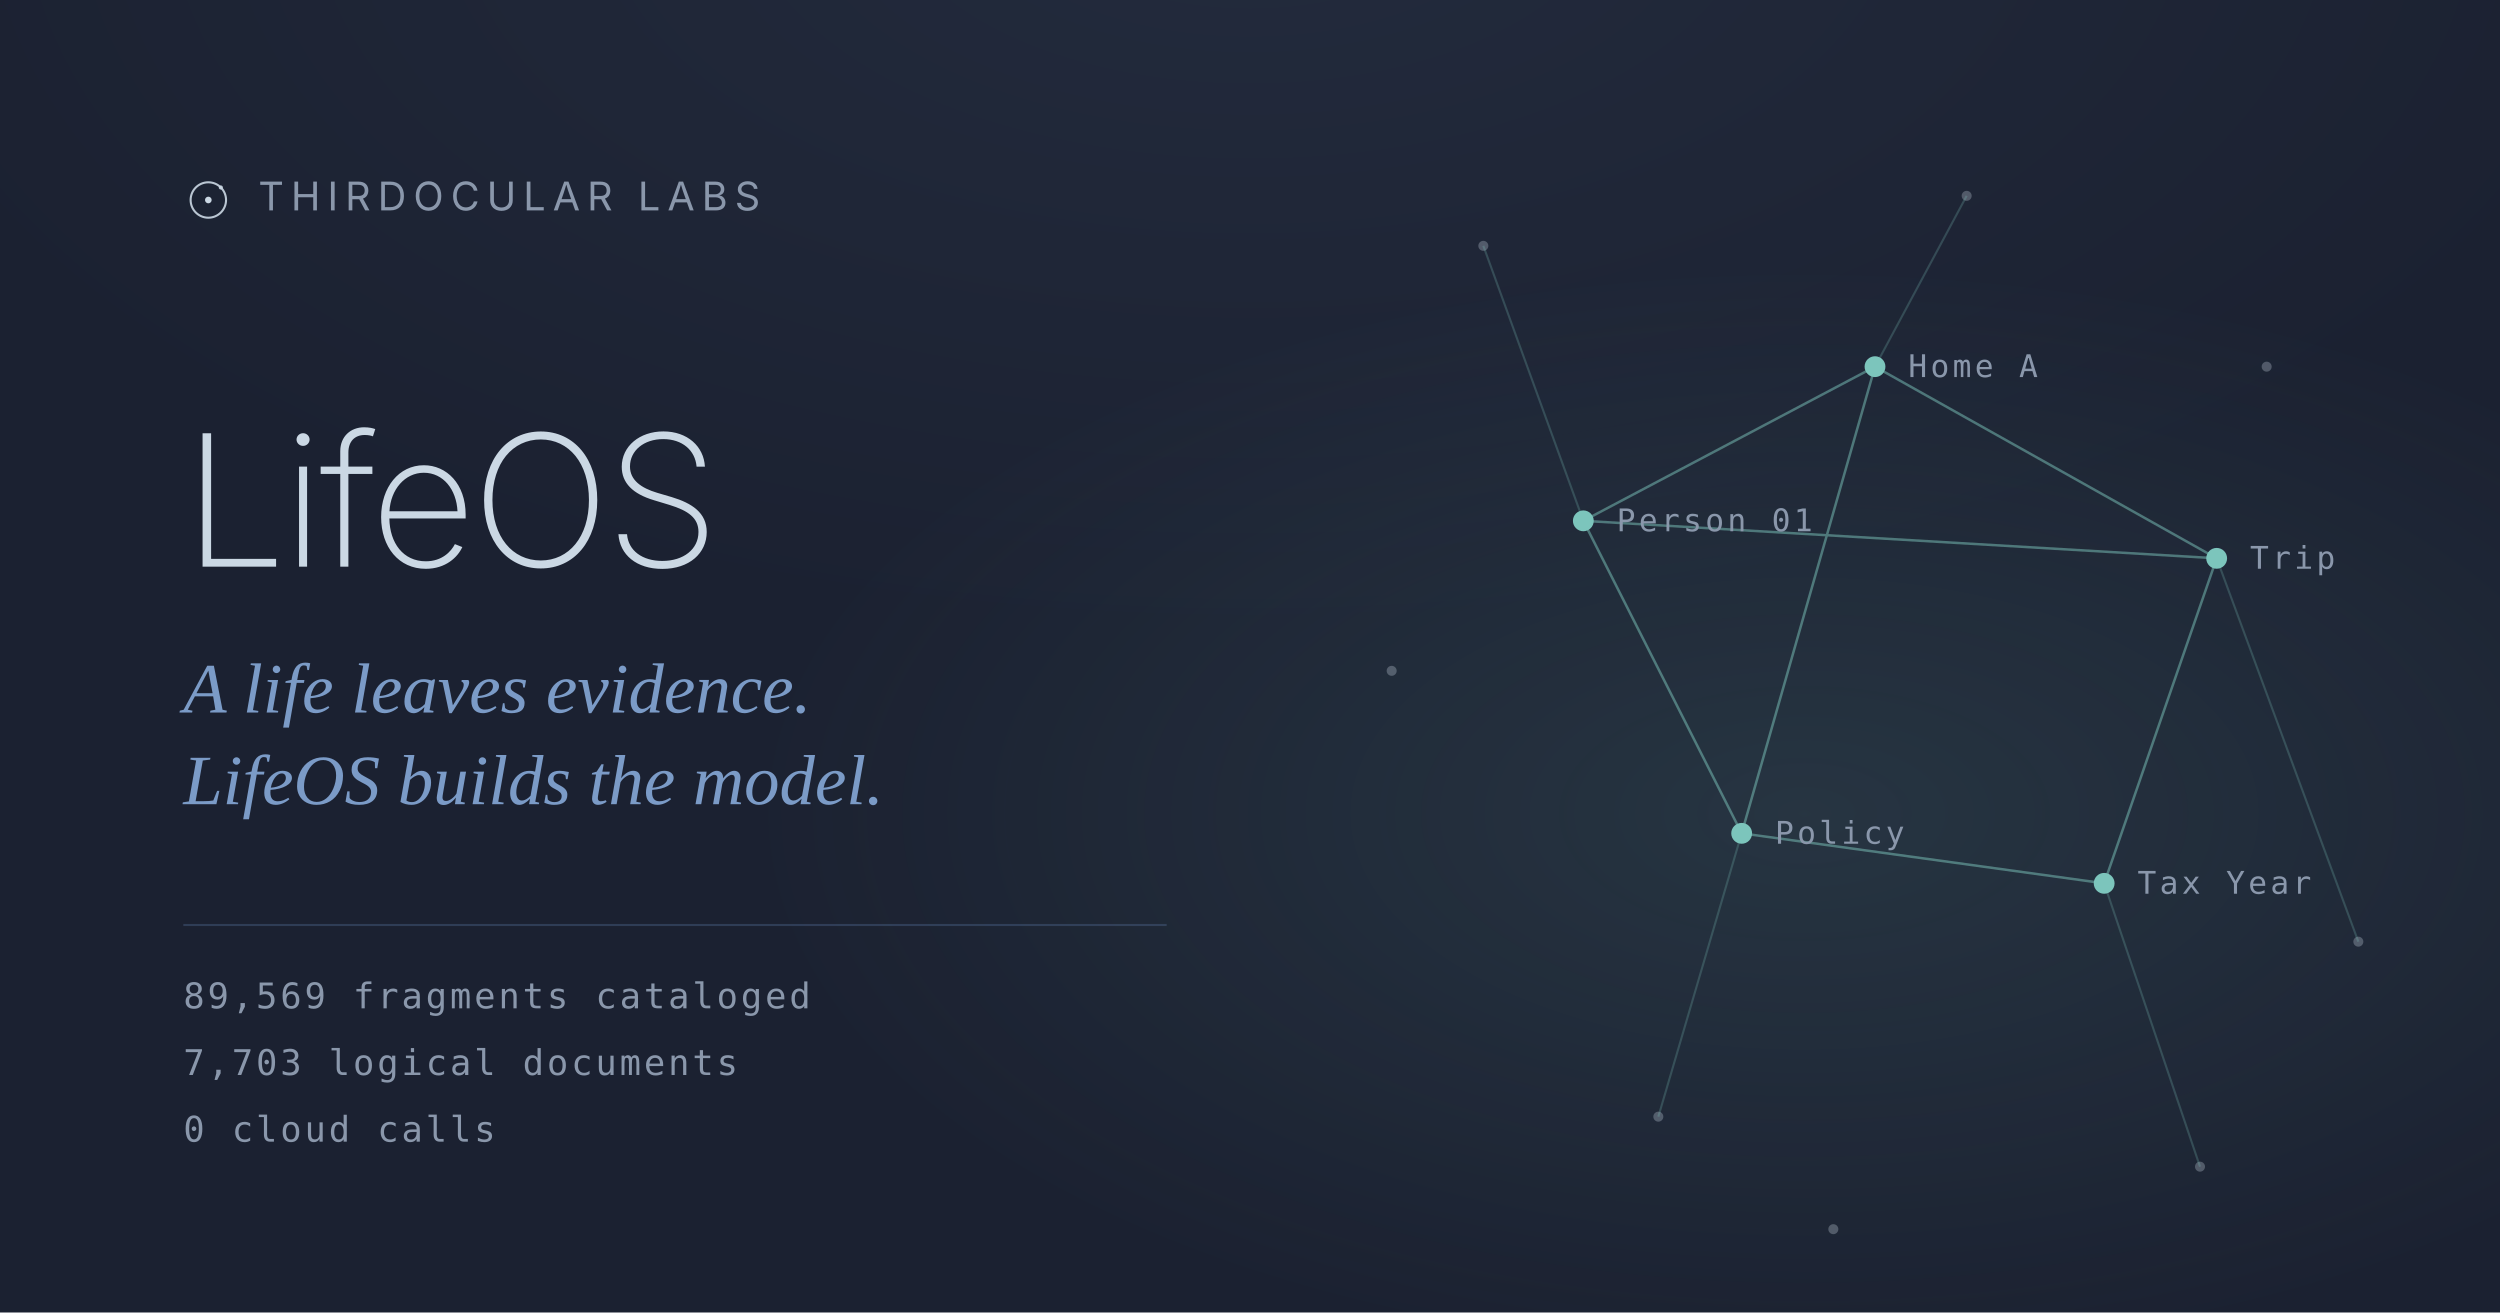
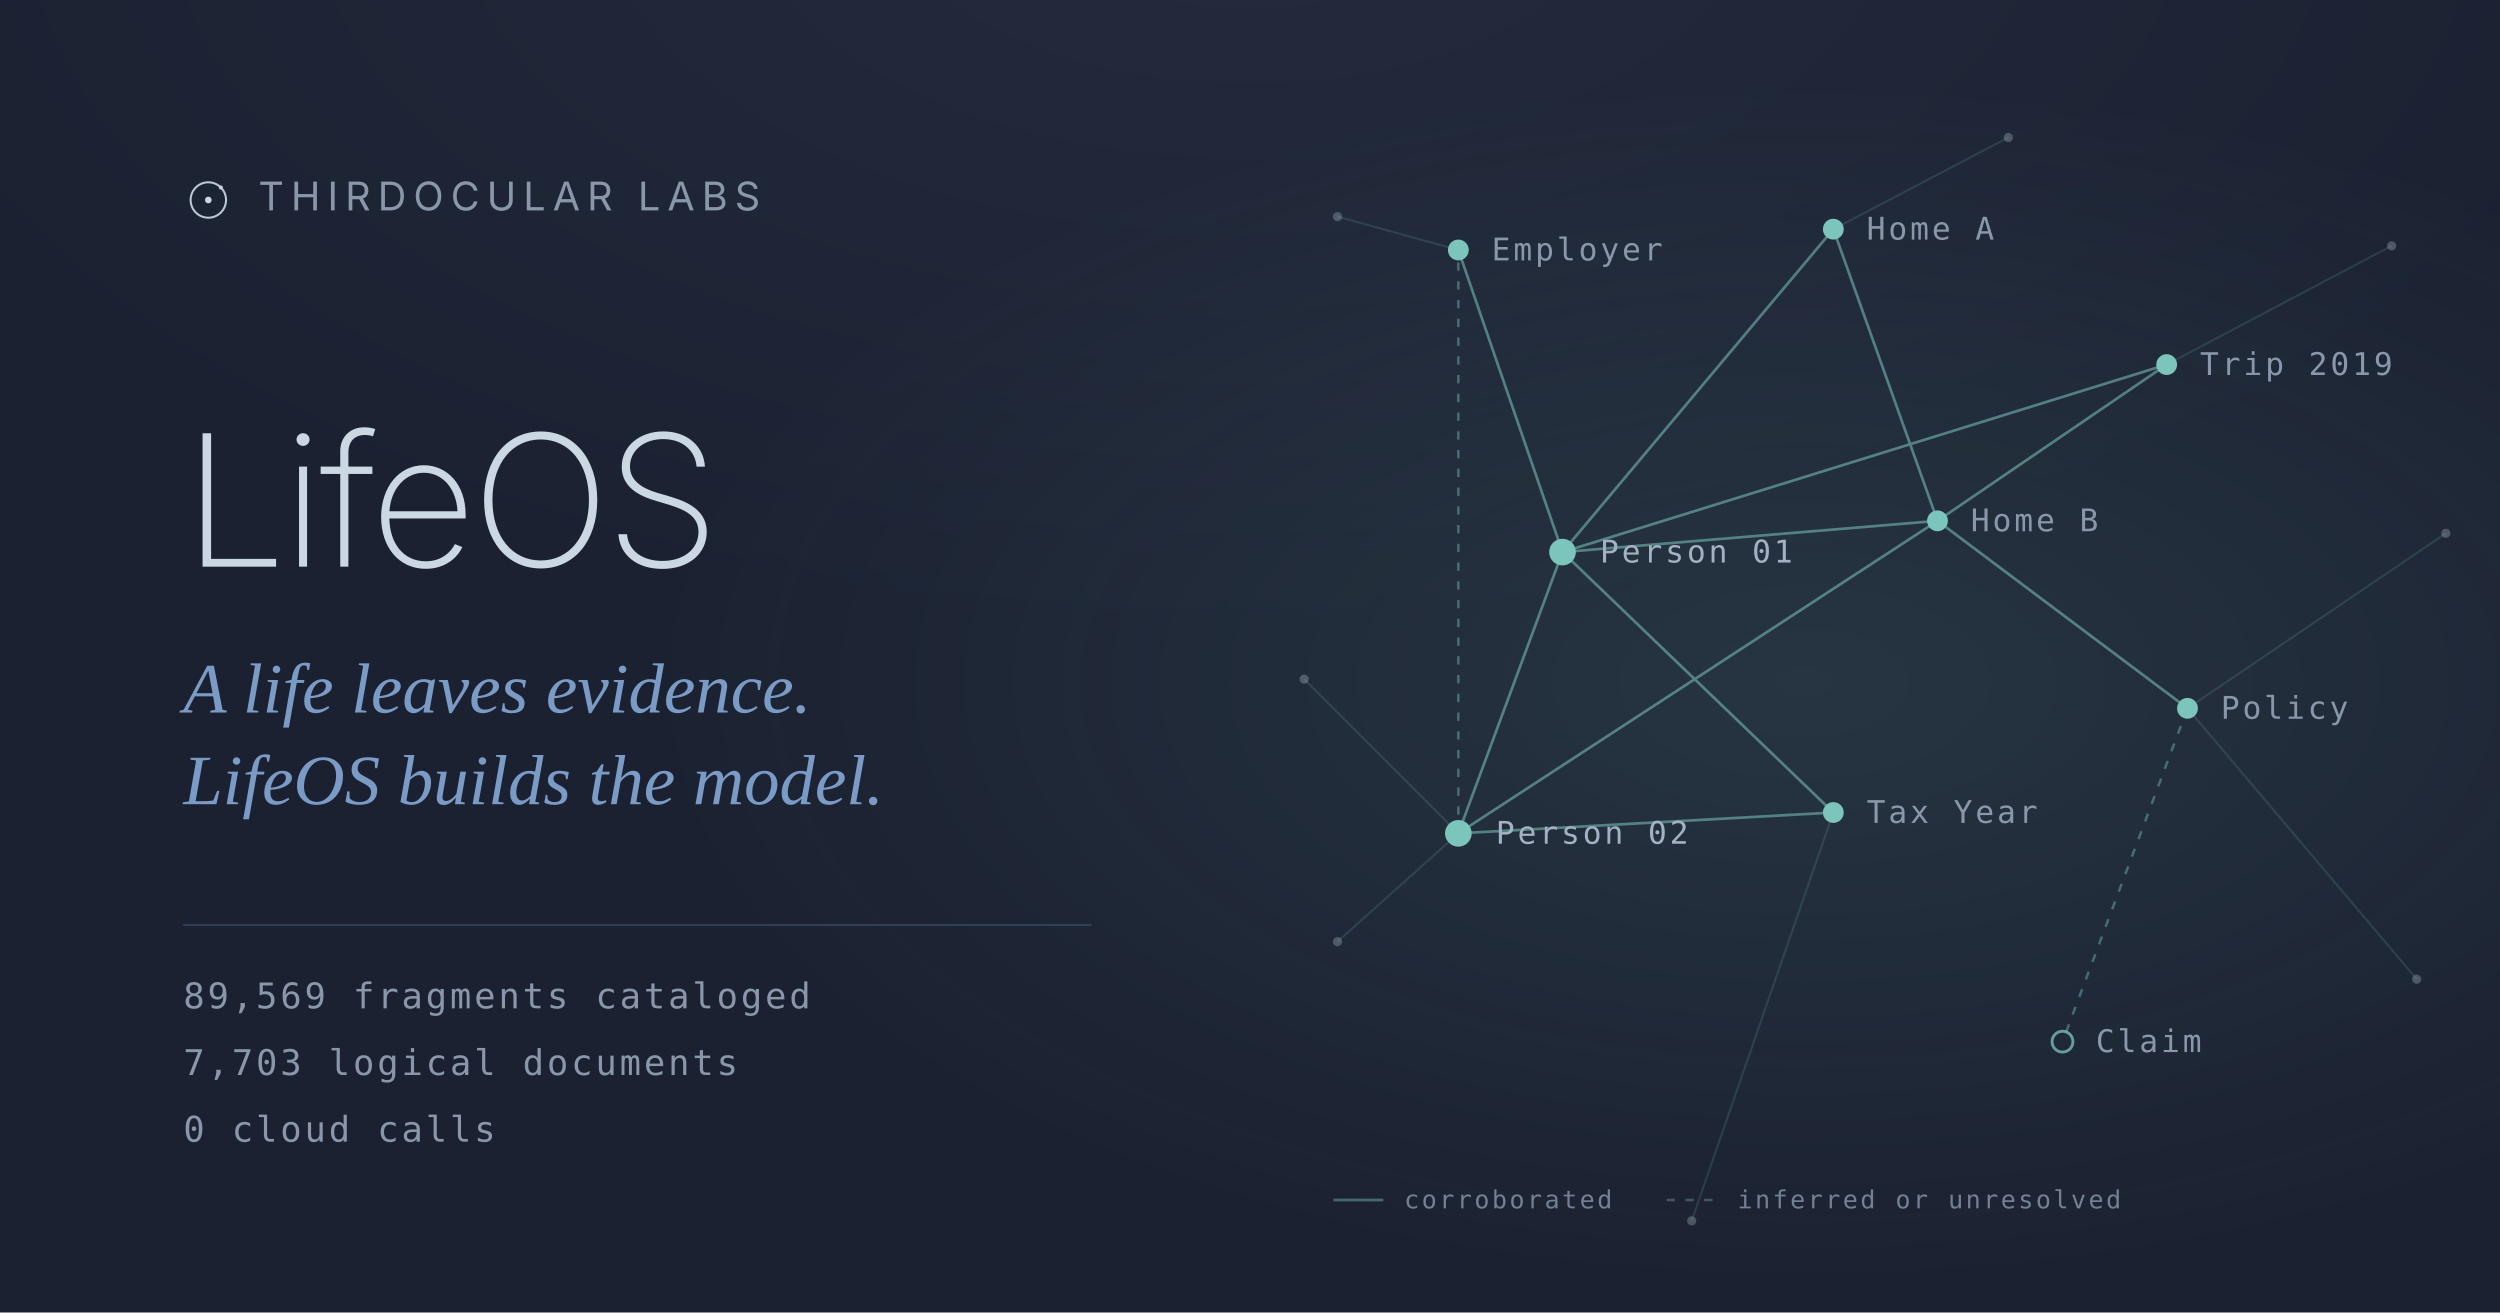
<svg xmlns="http://www.w3.org/2000/svg" width="1200" height="630" viewBox="0 0 1200 630" role="img" aria-label="LifeOS, an experiment from ThirdOcular Labs">
  <defs>
    <radialGradient id="ground" cx="50%" cy="-8%" r="88%">
      <stop offset="0%" stop-color="#232b3d" />
      <stop offset="65%" stop-color="#1b2131" />
    </radialGradient>
-     <radialGradient id="halo" cx="72%" cy="62%" r="42%">
+     <radialGradient id="halo" cx="72%" cy="52%" r="46%">
      <stop offset="0%" stop-color="#7cc5bc" stop-opacity="0.12" />
      <stop offset="100%" stop-color="#7cc5bc" stop-opacity="0" />
    </radialGradient>
  </defs>
  <rect width="1200" height="630" fill="url(#ground)" />
  <rect width="1200" height="630" fill="url(#halo)" />
-   <g fill="#cbd8e4" opacity="0.3">
-     <circle cx="712" cy="118" r="2.4" />
-     <circle cx="1088" cy="176" r="2.4" />
-     <circle cx="796" cy="536" r="2.4" />
-     <circle cx="1132" cy="452" r="2.4" />
-     <circle cx="668" cy="322" r="2.4" />
-     <circle cx="944" cy="94" r="2.4" />
-     <circle cx="1056" cy="560" r="2.4" />
-     <circle cx="880" cy="590" r="2.4" />
+   <g fill="#cbd8e4" opacity="0.28">
+     <circle cx="642" cy="104" r="2.2" />
+     <circle cx="1148" cy="118" r="2.2" />
+     <circle cx="812" cy="586" r="2.2" />
+     <circle cx="1160" cy="470" r="2.2" />
+     <circle cx="626" cy="326" r="2.2" />
+     <circle cx="964" cy="66" r="2.2" />
+     <circle cx="1174" cy="256" r="2.2" />
+     <circle cx="642" cy="452" r="2.2" />
  </g>
-   <g stroke="#7cc5bc" stroke-width="1.2" fill="none" opacity="0.5">
-     <path d="M760 250 L900 176 L1064 268 L1010 424 L836 400 Z" />
-     <path d="M900 176 L836 400" />
-     <path d="M760 250 L1064 268" />
+   <g stroke="#7cc5bc" stroke-width="1" opacity="0.16" fill="none">
+     <path d="M642 104 L700 120" />
+     <path d="M964 66 L880 110" />
+     <path d="M1148 118 L1040 175" />
+     <path d="M626 326 L700 400" />
+     <path d="M642 452 L700 400" />
+     <path d="M1160 470 L1050 340" />
+     <path d="M1174 256 L1050 340" />
+     <path d="M812 586 L880 390" />
  </g>
-   <g stroke="#7cc5bc" stroke-width="1" opacity="0.24">
-     <path d="M760 250 L712 118" />
-     <path d="M900 176 L944 94" />
-     <path d="M1064 268 L1132 452" />
-     <path d="M836 400 L796 536" />
-     <path d="M1010 424 L1056 560" />
+   <g stroke="#7cc5bc" stroke-width="1.3" opacity="0.55" fill="none">
+     <path d="M750 265 L700 400" />
+     <path d="M750 265 L700 120" />
+     <path d="M750 265 L880 110" />
+     <path d="M750 265 L930 250" />
+     <path d="M700 400 L930 250" />
+     <path d="M880 110 L930 250" />
+     <path d="M750 265 L880 390" />
+     <path d="M700 400 L880 390" />
+     <path d="M930 250 L1050 340" />
+     <path d="M930 250 L1040 175" />
+     <path d="M750 265 L1040 175" />
+   </g>
+   <g stroke="#7cc5bc" stroke-width="1.2" opacity="0.42" fill="none" stroke-dasharray="4 5">
+     <path d="M1050 340 L990 500" />
+     <path d="M700 400 L700 120" />
  </g>
  <g fill="#7cc5bc">
-     <circle cx="760" cy="250" r="5" />
-     <circle cx="900" cy="176" r="5" />
-     <circle cx="1064" cy="268" r="5" />
-     <circle cx="1010" cy="424" r="5" />
-     <circle cx="836" cy="400" r="5" />
+     <circle cx="750" cy="265" r="6.4" />
+     <circle cx="700" cy="400" r="6.4" />
+     <circle cx="880" cy="110" r="5" />
+     <circle cx="930" cy="250" r="5" />
+     <circle cx="700" cy="120" r="5" />
+     <circle cx="1040" cy="175" r="5" />
+     <circle cx="880" cy="390" r="5" />
+     <circle cx="1050" cy="340" r="5" />
  </g>
-   <g font-family="ui-monospace, 'Cascadia Mono', 'DejaVu Sans Mono', monospace" font-size="15" fill="#8a97ab" letter-spacing="1.6">
-     <text x="776" y="255">Person 01</text>
-     <text x="916" y="181">Home A</text>
-     <text x="1080" y="273">Trip</text>
-     <text x="1026" y="429">Tax Year</text>
-     <text x="852" y="405">Policy</text>
+   <circle cx="990" cy="500" r="5" fill="none" stroke="#7cc5bc" stroke-width="1.4" opacity="0.75" />
+   <g font-family="ui-monospace, 'Cascadia Mono', 'DejaVu Sans Mono', monospace" font-size="15" letter-spacing="1.4">
+     <g fill="#a3b1c4">
+       <text x="768" y="270">Person 01</text>
+       <text x="718" y="405">Person 02</text>
+     </g>
+     <g fill="#8a97ab">
+       <text x="896" y="115">Home A</text>
+       <text x="946" y="255">Home B</text>
+       <text x="716" y="125">Employer</text>
+       <text x="1056" y="180">Trip 2019</text>
+       <text x="896" y="395">Tax Year</text>
+       <text x="1066" y="345">Policy</text>
+       <text x="1006" y="505">Claim</text>
+     </g>
  </g>
  <g transform="translate(88, 84)" stroke="#cbd8e4" fill="none">
    <circle cx="12" cy="12" r="8.5" stroke-width="1" opacity="0.9" />
    <circle cx="12" cy="12" r="1.6" fill="#cbd8e4" stroke="none" />
    <circle cx="18" cy="6" r="1" fill="#cbd8e4" stroke="none" opacity="0.9" />
  </g>
  <text x="124" y="101" font-family="system-ui, -apple-system, 'Segoe UI', sans-serif" font-size="19" fill="#8a97ab" letter-spacing="3.4">THIRDOCULAR LABS</text>
  <text x="88" y="272" font-family="system-ui, -apple-system, 'Segoe UI', sans-serif" font-size="88" font-weight="200" fill="#cbd8e4" letter-spacing="-2">LifeOS</text>
  <text x="88" y="342" font-family="Georgia, 'Times New Roman', serif" font-style="italic" font-size="34" fill="#7b9bc7">A life leaves evidence.</text>
  <text x="88" y="386" font-family="Georgia, 'Times New Roman', serif" font-style="italic" font-size="34" fill="#7b9bc7">LifeOS builds the model.</text>
-   <line x1="88" y1="444" x2="560" y2="444" stroke="#4f6890" stroke-opacity="0.4" stroke-width="1" />
+   <line x1="88" y1="444" x2="524" y2="444" stroke="#4f6890" stroke-opacity="0.4" stroke-width="1" />
  <g font-family="ui-monospace, 'Cascadia Mono', 'DejaVu Sans Mono', monospace" font-size="17" fill="#8a97ab" letter-spacing="1.4">
    <text x="88" y="484">89,569 fragments cataloged</text>
    <text x="88" y="516">7,703 logical documents</text>
    <text x="88" y="548">0 cloud calls</text>
  </g>
+   <g font-family="ui-monospace, 'Cascadia Mono', 'DejaVu Sans Mono', monospace" font-size="12" fill="#8a97ab" letter-spacing="1.2" opacity="0.8">
+     <line x1="640" y1="576" x2="664" y2="576" stroke="#7cc5bc" stroke-width="1.3" opacity="0.55" />
+     <text x="674" y="580">corroborated</text>
+     <line x1="800" y1="576" x2="824" y2="576" stroke="#7cc5bc" stroke-width="1.2" opacity="0.42" stroke-dasharray="4 5" />
+     <text x="834" y="580">inferred or unresolved</text>
+   </g>
</svg>
